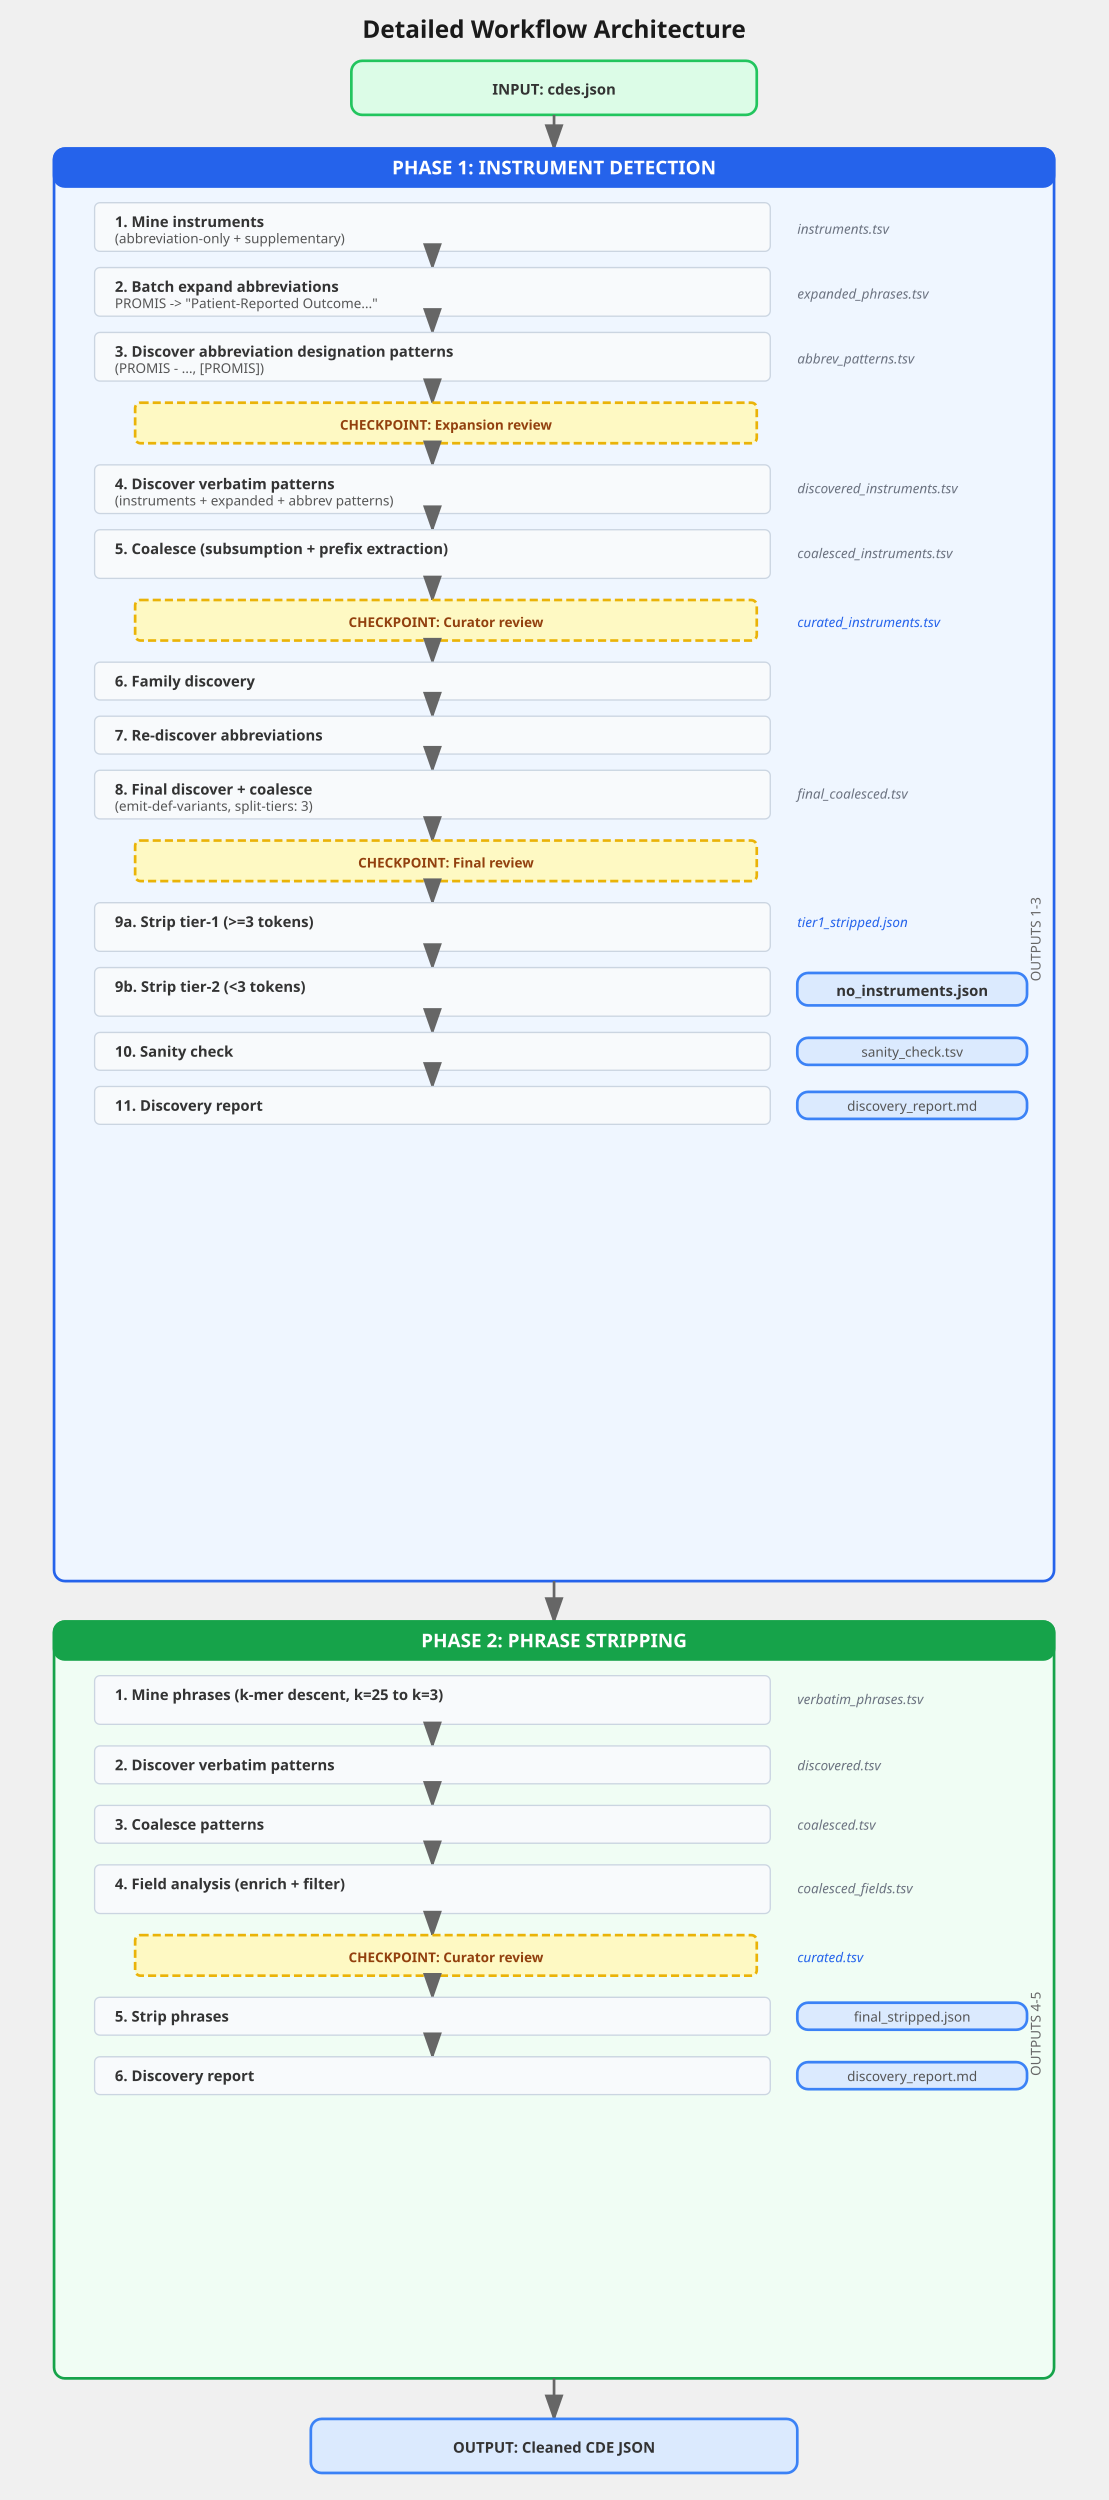
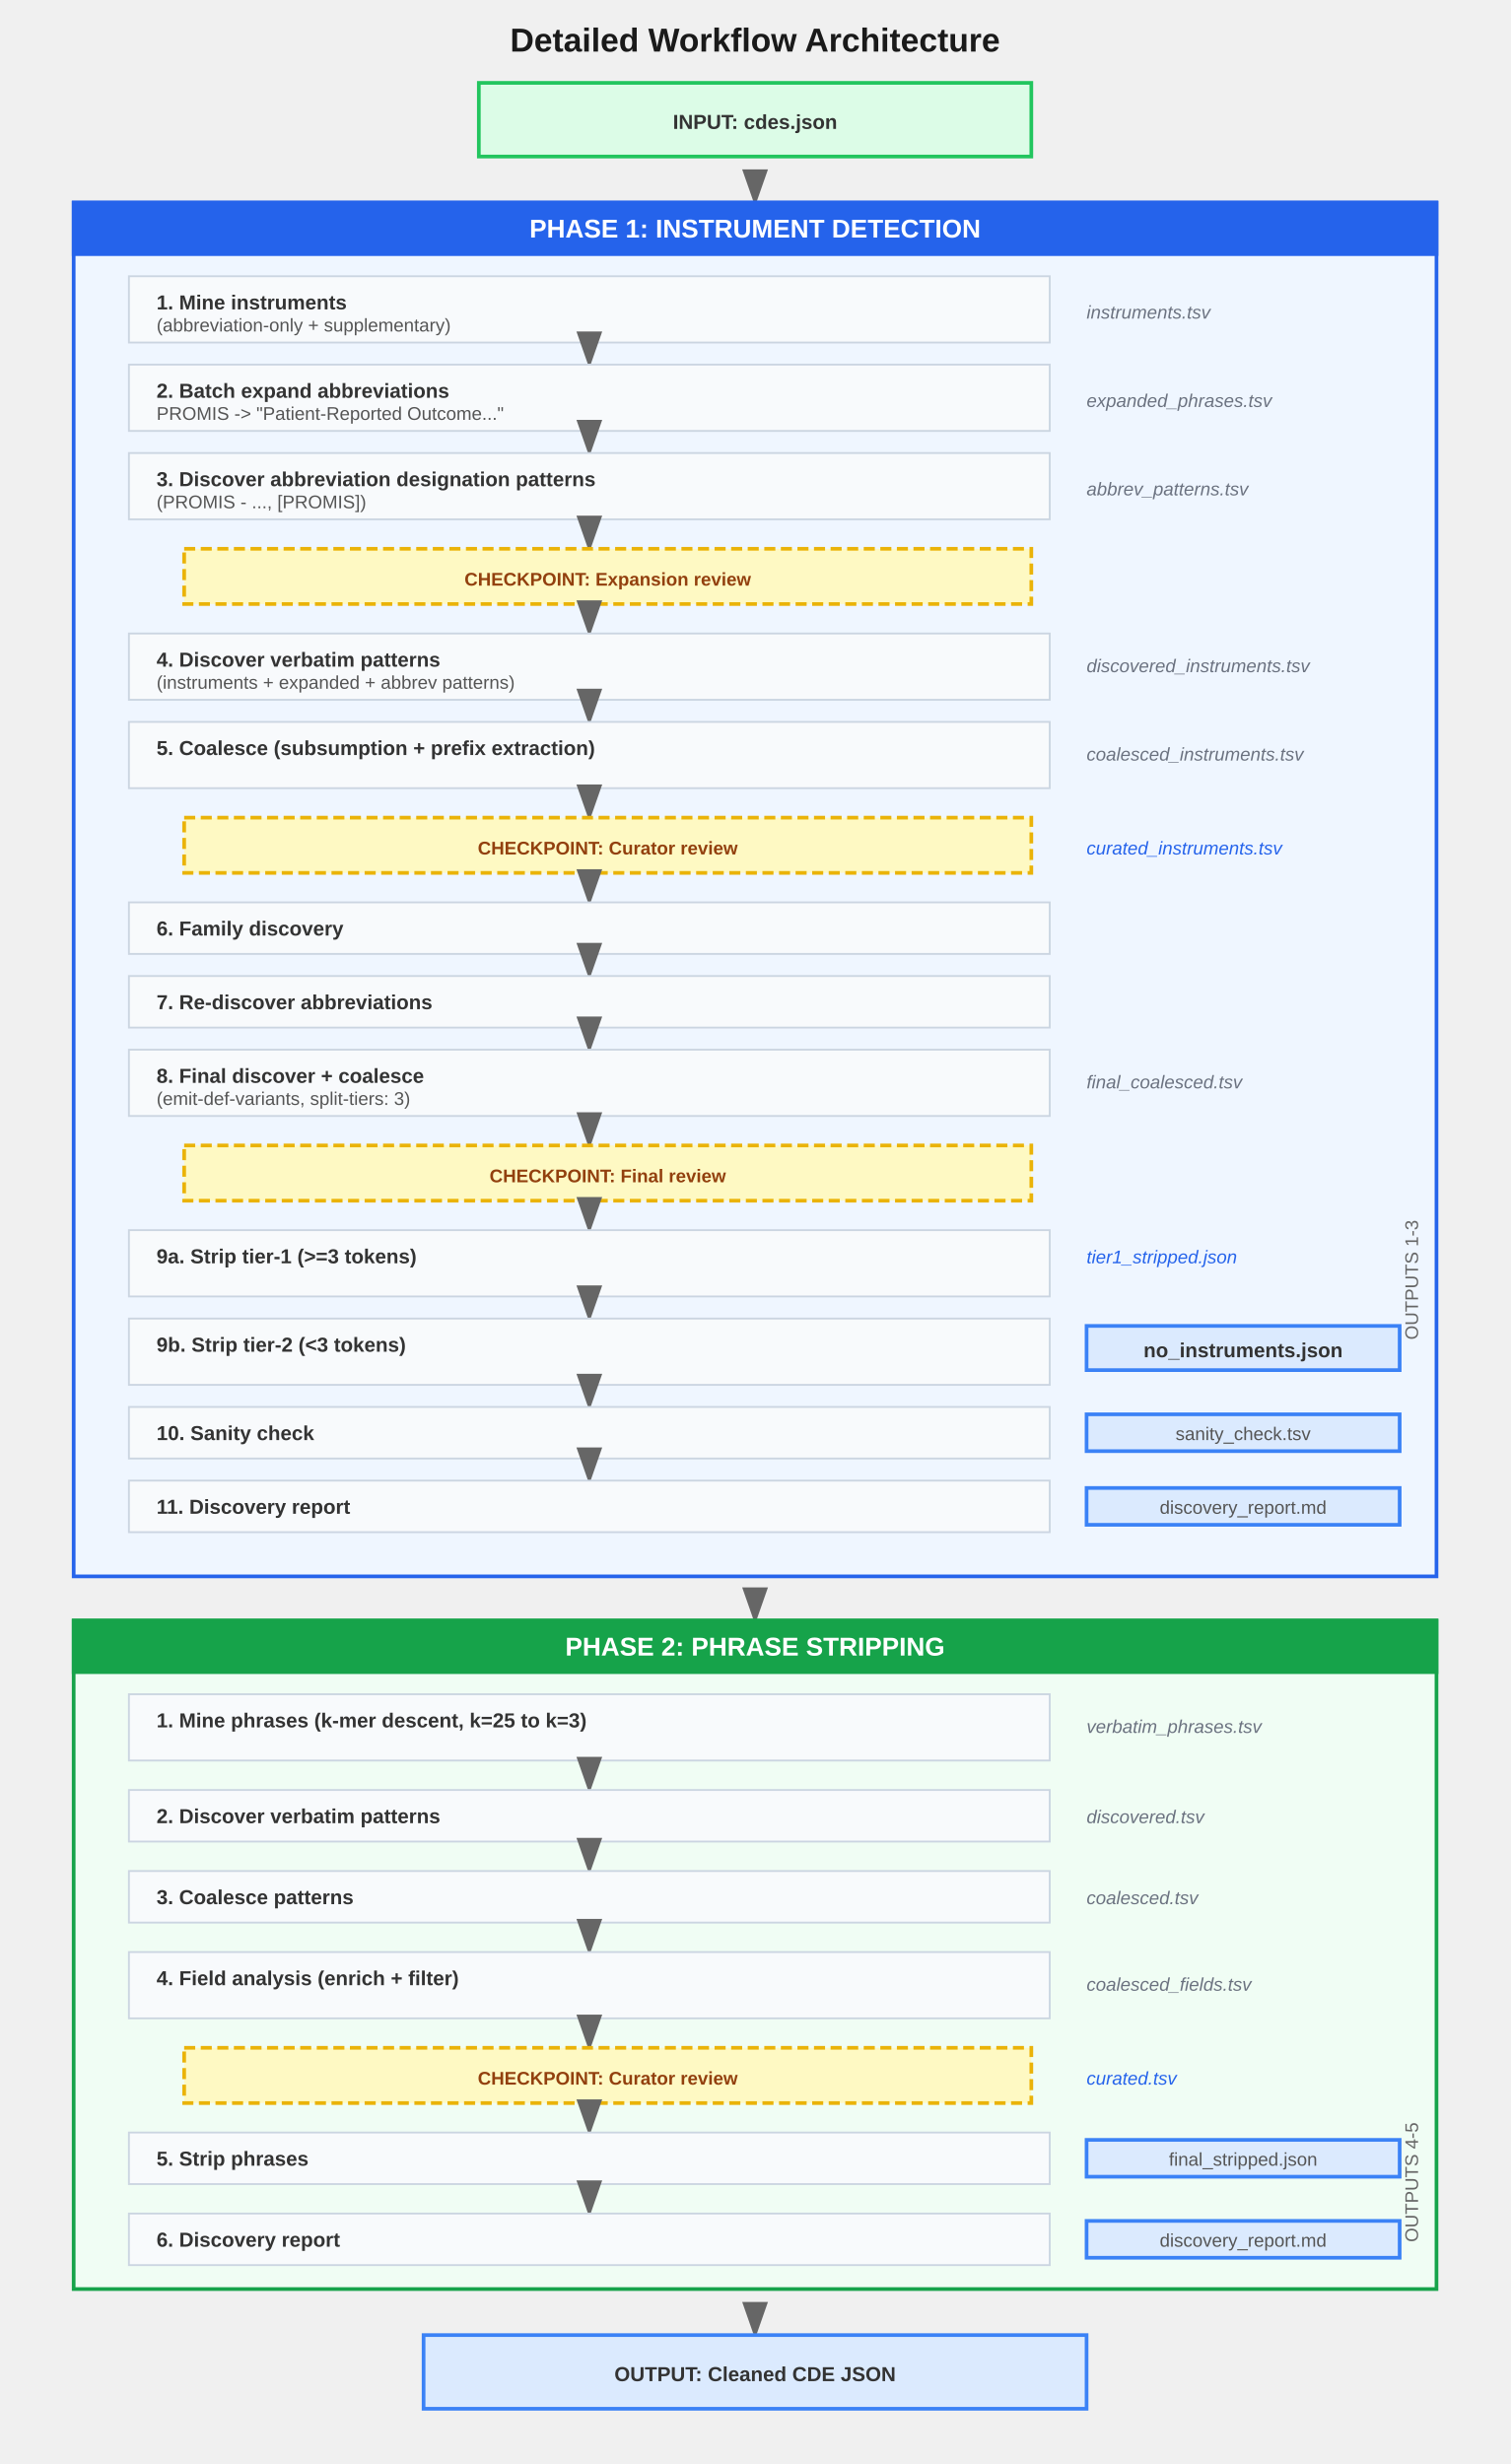
- <svg xmlns="http://www.w3.org/2000/svg" viewBox="0 0 820 1850" width="820" height="1850">
-   <defs>
-     <style>
-       .title { font: bold 18px sans-serif; fill: #1a1a1a; }
-       .phase-title { font: bold 14px sans-serif; fill: #ffffff; }
-       .step-title { font: bold 11px sans-serif; fill: #333333; }
-       .step-text { font: 10px sans-serif; fill: #555555; }
-       .arrow { stroke: #666666; stroke-width: 2; fill: none; marker-end: url(#arrowhead); }
-       .phase-box { stroke-width: 2; rx: 8; }
-       .step-box { fill: #f8fafc; stroke: #cbd5e1; stroke-width: 1; rx: 4; }
-       .checkpoint-box { fill: #fef9c3; stroke: #eab308; stroke-width: 2; rx: 4; stroke-dasharray: 6,3; }
-       .input-box { fill: #dcfce7; stroke: #22c55e; stroke-width: 2; rx: 8; }
-       .output-box { fill: #dbeafe; stroke: #3b82f6; stroke-width: 2; rx: 8; }
-       .output-label { font: italic 10px sans-serif; fill: #2563eb; }
-       .file-label { font: italic 10px sans-serif; fill: #6b7280; }
-       .checkpoint-text { font: bold 10px sans-serif; fill: #92400e; }
-       .detail-text { font: 10px sans-serif; fill: #666666; }
-     </style>
-     <marker id="arrowhead" markerWidth="10" markerHeight="7" refX="9" refY="3.5" orient="auto">
-       <polygon points="0 0, 10 3.5, 0 7" fill="#666666" />
-     </marker>
-   </defs>
-   <text x="410" y="28" text-anchor="middle" class="title">Detailed Workflow Architecture</text>
-   <rect x="260" y="45" width="300" height="40" class="input-box" />
-   <text x="410" y="70" text-anchor="middle" class="step-title">INPUT: cdes.json</text>
-   <path d="M410,85 L410,110" class="arrow" />
-   <rect x="40" y="110" width="740" height="1060" fill="#eff6ff" class="phase-box" style="stroke: #2563eb;" />
-   <rect x="40" y="110" width="740" height="28" fill="#2563eb" class="phase-box" style="stroke: #2563eb;" />
-   <text x="410" y="129" text-anchor="middle" class="phase-title">PHASE 1: INSTRUMENT DETECTION</text>
-   <rect x="70" y="150" width="500" height="36" class="step-box" />
-   <text x="85" y="168" class="step-title">1. Mine instruments</text>
-   <text x="85" y="180" class="step-text">(abbreviation-only + supplementary)</text>
-   <text x="590" y="173" class="file-label">instruments.tsv</text>
-   <path d="M320,186 L320,198" class="arrow" />
-   <rect x="70" y="198" width="500" height="36" class="step-box" />
-   <text x="85" y="216" class="step-title">2. Batch expand abbreviations</text>
-   <text x="85" y="228" class="step-text">PROMIS -&gt; "Patient-Reported Outcome..."</text>
-   <text x="590" y="221" class="file-label">expanded_phrases.tsv</text>
-   <path d="M320,234 L320,246" class="arrow" />
-   <rect x="70" y="246" width="500" height="36" class="step-box" />
-   <text x="85" y="264" class="step-title">3. Discover abbreviation designation patterns</text>
-   <text x="85" y="276" class="step-text">(PROMIS - ..., [PROMIS])</text>
-   <text x="590" y="269" class="file-label">abbrev_patterns.tsv</text>
-   <path d="M320,282 L320,298" class="arrow" />
-   <rect x="100" y="298" width="460" height="30" class="checkpoint-box" />
-   <text x="330" y="318" text-anchor="middle" class="checkpoint-text">CHECKPOINT: Expansion review</text>
-   <path d="M320,328 L320,344" class="arrow" />
-   <rect x="70" y="344" width="500" height="36" class="step-box" />
-   <text x="85" y="362" class="step-title">4. Discover verbatim patterns</text>
-   <text x="85" y="374" class="step-text">(instruments + expanded + abbrev patterns)</text>
-   <text x="590" y="365" class="file-label">discovered_instruments.tsv</text>
-   <path d="M320,380 L320,392" class="arrow" />
-   <rect x="70" y="392" width="500" height="36" class="step-box" />
-   <text x="85" y="410" class="step-title">5. Coalesce (subsumption + prefix extraction)</text>
-   <text x="590" y="413" class="file-label">coalesced_instruments.tsv</text>
-   <path d="M320,428 L320,444" class="arrow" />
-   <rect x="100" y="444" width="460" height="30" class="checkpoint-box" />
-   <text x="330" y="464" text-anchor="middle" class="checkpoint-text">CHECKPOINT: Curator review</text>
-   <text x="590" y="464" class="output-label">curated_instruments.tsv</text>
-   <path d="M320,474 L320,490" class="arrow" />
-   <rect x="70" y="490" width="500" height="28" class="step-box" />
-   <text x="85" y="508" class="step-title">6. Family discovery</text>
-   <path d="M320,518 L320,530" class="arrow" />
-   <rect x="70" y="530" width="500" height="28" class="step-box" />
-   <text x="85" y="548" class="step-title">7. Re-discover abbreviations</text>
-   <path d="M320,558 L320,570" class="arrow" />
-   <rect x="70" y="570" width="500" height="36" class="step-box" />
-   <text x="85" y="588" class="step-title">8. Final discover + coalesce</text>
-   <text x="85" y="600" class="step-text">(emit-def-variants, split-tiers: 3)</text>
-   <text x="590" y="591" class="file-label">final_coalesced.tsv</text>
-   <path d="M320,606 L320,622" class="arrow" />
-   <rect x="100" y="622" width="460" height="30" class="checkpoint-box" />
-   <text x="330" y="642" text-anchor="middle" class="checkpoint-text">CHECKPOINT: Final review</text>
-   <path d="M320,652 L320,668" class="arrow" />
-   <rect x="70" y="668" width="500" height="36" class="step-box" />
-   <text x="85" y="686" class="step-title">9a. Strip tier-1 (&gt;=3 tokens)</text>
-   <text x="590" y="686" class="output-label">tier1_stripped.json</text>
-   <path d="M320,704 L320,716" class="arrow" />
-   <rect x="70" y="716" width="500" height="36" class="step-box" />
-   <text x="85" y="734" class="step-title">9b. Strip tier-2 (&lt;3 tokens)</text>
-   <rect x="590" y="720" width="170" height="24" class="output-box" />
-   <text x="675" y="737" text-anchor="middle" class="step-title">no_instruments.json</text>
-   <path d="M320,752 L320,764" class="arrow" />
-   <rect x="70" y="764" width="500" height="28" class="step-box" />
-   <text x="85" y="782" class="step-title">10. Sanity check</text>
-   <rect x="590" y="768" width="170" height="20" class="output-box" />
-   <text x="675" y="782" text-anchor="middle" class="step-text">sanity_check.tsv</text>
-   <path d="M320,792 L320,804" class="arrow" />
-   <rect x="70" y="804" width="500" height="28" class="step-box" />
-   <text x="85" y="822" class="step-title">11. Discovery report</text>
-   <rect x="590" y="808" width="170" height="20" class="output-box" />
-   <text x="675" y="822" text-anchor="middle" class="step-text">discovery_report.md</text>
-   <text x="770" y="695" class="detail-text" text-anchor="middle" transform="rotate(-90, 770, 695)">OUTPUTS 1-3</text>
-   <path d="M410,1170 L410,1200" class="arrow" />
-   <rect x="40" y="1200" width="740" height="560" fill="#f0fdf4" class="phase-box" style="stroke: #16a34a;" />
-   <rect x="40" y="1200" width="740" height="28" fill="#16a34a" class="phase-box" style="stroke: #16a34a;" />
-   <text x="410" y="1219" text-anchor="middle" class="phase-title">PHASE 2: PHRASE STRIPPING</text>
-   <rect x="70" y="1240" width="500" height="36" class="step-box" />
-   <text x="85" y="1258" class="step-title">1. Mine phrases (k-mer descent, k=25 to k=3)</text>
-   <text x="590" y="1261" class="file-label">verbatim_phrases.tsv</text>
-   <path d="M320,1276 L320,1292" class="arrow" />
-   <rect x="70" y="1292" width="500" height="28" class="step-box" />
-   <text x="85" y="1310" class="step-title">2. Discover verbatim patterns</text>
-   <text x="590" y="1310" class="file-label">discovered.tsv</text>
-   <path d="M320,1320 L320,1336" class="arrow" />
-   <rect x="70" y="1336" width="500" height="28" class="step-box" />
-   <text x="85" y="1354" class="step-title">3. Coalesce patterns</text>
-   <text x="590" y="1354" class="file-label">coalesced.tsv</text>
-   <path d="M320,1364 L320,1380" class="arrow" />
-   <rect x="70" y="1380" width="500" height="36" class="step-box" />
-   <text x="85" y="1398" class="step-title">4. Field analysis (enrich + filter)</text>
-   <text x="590" y="1401" class="file-label">coalesced_fields.tsv</text>
-   <path d="M320,1416 L320,1432" class="arrow" />
-   <rect x="100" y="1432" width="460" height="30" class="checkpoint-box" />
-   <text x="330" y="1452" text-anchor="middle" class="checkpoint-text">CHECKPOINT: Curator review</text>
-   <text x="590" y="1452" class="output-label">curated.tsv</text>
-   <path d="M320,1462 L320,1478" class="arrow" />
-   <rect x="70" y="1478" width="500" height="28" class="step-box" />
-   <text x="85" y="1496" class="step-title">5. Strip phrases</text>
-   <rect x="590" y="1482" width="170" height="20" class="output-box" />
-   <text x="675" y="1496" text-anchor="middle" class="step-text">final_stripped.json</text>
-   <path d="M320,1506 L320,1522" class="arrow" />
-   <rect x="70" y="1522" width="500" height="28" class="step-box" />
-   <text x="85" y="1540" class="step-title">6. Discovery report</text>
-   <rect x="590" y="1526" width="170" height="20" class="output-box" />
-   <text x="675" y="1540" text-anchor="middle" class="step-text">discovery_report.md</text>
-   <text x="770" y="1505" class="detail-text" text-anchor="middle" transform="rotate(-90, 770, 1505)">OUTPUTS 4-5</text>
-   <path d="M410,1760 L410,1790" class="arrow" />
-   <rect x="230" y="1790" width="360" height="40" class="output-box" />
-   <text x="410" y="1815" text-anchor="middle" class="step-title">OUTPUT: Cleaned CDE JSON</text>
+ <svg xmlns="http://www.w3.org/2000/svg" id="Layer_1" version="1.1" viewBox="0 0 820 1338">
+   <text transform="translate(276.97 28)" fill="#1a1a1a" font-family="Arial-BoldMT, Arial" font-size="18" font-weight="700" isolation="isolate">
+     <tspan x="0" y="0">Detailed Workflow Architecture</tspan>
+   </text>
+   <rect x="260" y="45" width="300" height="40" fill="#dcfce7" stroke="#22c55e" stroke-width="2" />
+   <text transform="translate(365.38 70)" fill="#333" font-family="Arial-BoldMT, Arial" font-size="11" font-weight="700" isolation="isolate">
+     <tspan x="0" y="0">INPUT: cdes.json</tspan>
+   </text>
+   <path d="" fill="none" />
+   <polygon points="417 92 410 112 403 92 417 92" fill="#666" />
+   <path d="M410,110" fill="#666" />
+   <rect x="40" y="110" width="740" height="746" fill="#eff6ff" stroke="#2563eb" stroke-width="2" />
+   <rect x="40" y="110" width="740" height="28" fill="#2563eb" stroke="#2563eb" stroke-width="2" />
+   <text transform="translate(287.49 129)" fill="#fff" font-family="Arial-BoldMT, Arial" font-size="14" font-weight="700" isolation="isolate">
+     <tspan x="0" y="0">PHASE 1: INSTRUMENT DETECTION</tspan>
+   </text>
+   <rect x="70" y="150" width="500" height="36" fill="#f8fafc" stroke="#cbd5e1" />
+   <text transform="translate(85 168)" fill="#333" font-family="Arial-BoldMT, Arial" font-size="11" font-weight="700" isolation="isolate">
+     <tspan x="0" y="0">1. Mine instruments</tspan>
+   </text>
+   <text transform="translate(85 180)" fill="#555" font-family="ArialMT, Arial" font-size="10" isolation="isolate">
+     <tspan x="0" y="0">(abbreviation-only + supplementary)</tspan>
+   </text>
+   <text transform="translate(590 173)" fill="#6b7280" font-family="Arial-ItalicMT, Arial" font-size="10" font-style="italic" isolation="isolate">
+     <tspan x="0" y="0">instruments.tsv</tspan>
+   </text>
+   <path d="" fill="none" />
+   <polygon points="327 180 320 200 313 180 327 180" fill="#666" />
+   <path d="M320,198" fill="#666" />
+   <rect x="70" y="198" width="500" height="36" fill="#f8fafc" stroke="#cbd5e1" />
+   <text transform="translate(85 216)" fill="#333" font-family="Arial-BoldMT, Arial" font-size="11" font-weight="700" isolation="isolate">
+     <tspan x="0" y="0">2. Batch expand abbreviations</tspan>
+   </text>
+   <text transform="translate(85 228)" fill="#555" font-family="ArialMT, Arial" font-size="10" isolation="isolate">
+     <tspan x="0" y="0">PROMIS -&gt; "Patient-Reported Outcome..."</tspan>
+   </text>
+   <text transform="translate(590 221)" fill="#6b7280" font-family="Arial-ItalicMT, Arial" font-size="10" font-style="italic" isolation="isolate">
+     <tspan x="0" y="0">expanded_phrases.tsv</tspan>
+   </text>
+   <path d="" fill="none" />
+   <polygon points="327 228 320 248 313 228 327 228" fill="#666" />
+   <path d="M320,246" fill="#666" />
+   <rect x="70" y="246" width="500" height="36" fill="#f8fafc" stroke="#cbd5e1" />
+   <text transform="translate(85 264)" fill="#333" font-family="Arial-BoldMT, Arial" font-size="11" font-weight="700" isolation="isolate">
+     <tspan x="0" y="0">3. Discover abbreviation designation patterns</tspan>
+   </text>
+   <text transform="translate(85 276)" fill="#555" font-family="ArialMT, Arial" font-size="10" isolation="isolate">
+     <tspan x="0" y="0">(PROMIS - ..., [PROMIS])</tspan>
+   </text>
+   <text transform="translate(590 269)" fill="#6b7280" font-family="Arial-ItalicMT, Arial" font-size="10" font-style="italic" isolation="isolate">
+     <tspan x="0" y="0">abbrev_patterns.tsv</tspan>
+   </text>
+   <path d="" fill="none" />
+   <polygon points="327 280 320 300 313 280 327 280" fill="#666" />
+   <path d="M320,298" fill="#666" />
+   <rect x="100" y="298" width="460" height="30" fill="#fef9c3" stroke="#eab308" stroke-dasharray="6 3" stroke-width="2" />
+   <text transform="translate(252.2 318)" fill="#92400e" font-family="Arial-BoldMT, Arial" font-size="10" font-weight="700" isolation="isolate">
+     <tspan x="0" y="0">CHECKPOINT: Expansion review</tspan>
+   </text>
+   <path d="" fill="none" />
+   <polygon points="327 326 320 346 313 326 327 326" fill="#666" />
+   <path d="M320,344" fill="#666" />
+   <rect x="70" y="344" width="500" height="36" fill="#f8fafc" stroke="#cbd5e1" />
+   <text transform="translate(85 362)" fill="#333" font-family="Arial-BoldMT, Arial" font-size="11" font-weight="700" isolation="isolate">
+     <tspan x="0" y="0">4. Discover verbatim patterns</tspan>
+   </text>
+   <text transform="translate(85 374)" fill="#555" font-family="ArialMT, Arial" font-size="10" isolation="isolate">
+     <tspan x="0" y="0">(instruments + expanded + abbrev patterns)</tspan>
+   </text>
+   <text transform="translate(590 365)" fill="#6b7280" font-family="Arial-ItalicMT, Arial" font-size="10" font-style="italic" isolation="isolate">
+     <tspan x="0" y="0">discovered_instruments.tsv</tspan>
+   </text>
+   <path d="" fill="none" />
+   <polygon points="327 374 320 394 313 374 327 374" fill="#666" />
+   <path d="M320,392" fill="#666" />
+   <rect x="70" y="392" width="500" height="36" fill="#f8fafc" stroke="#cbd5e1" />
+   <text transform="translate(85 410)" fill="#333" font-family="Arial-BoldMT, Arial" font-size="11" font-weight="700" isolation="isolate">
+     <tspan x="0" y="0">5. Coalesce (subsumption + prefix extraction)</tspan>
+   </text>
+   <text transform="translate(590 413)" fill="#6b7280" font-family="Arial-ItalicMT, Arial" font-size="10" font-style="italic" isolation="isolate">
+     <tspan x="0" y="0">coalesced_instruments.tsv</tspan>
+   </text>
+   <path d="" fill="none" />
+   <polygon points="327 426 320 446 313 426 327 426" fill="#666" />
+   <path d="M320,444" fill="#666" />
+   <rect x="100" y="444" width="460" height="30" fill="#fef9c3" stroke="#eab308" stroke-dasharray="6 3" stroke-width="2" />
+   <text transform="translate(259.43 464)" fill="#92400e" font-family="Arial-BoldMT, Arial" font-size="10" font-weight="700" isolation="isolate">
+     <tspan x="0" y="0">CHECKPOINT: Curator review</tspan>
+   </text>
+   <text transform="translate(590 464)" fill="#2563eb" font-family="Arial-ItalicMT, Arial" font-size="10" font-style="italic" isolation="isolate">
+     <tspan x="0" y="0">curated_instruments.tsv</tspan>
+   </text>
+   <path d="" fill="none" />
+   <polygon points="327 472 320 492 313 472 327 472" fill="#666" />
+   <path d="M320,490" fill="#666" />
+   <rect x="70" y="490" width="500" height="28" fill="#f8fafc" stroke="#cbd5e1" />
+   <text transform="translate(85 508)" fill="#333" font-family="Arial-BoldMT, Arial" font-size="11" font-weight="700" isolation="isolate">
+     <tspan x="0" y="0">6. Family discovery</tspan>
+   </text>
+   <path d="" fill="none" />
+   <polygon points="327 512 320 532 313 512 327 512" fill="#666" />
+   <path d="M320,530" fill="#666" />
+   <rect x="70" y="530" width="500" height="28" fill="#f8fafc" stroke="#cbd5e1" />
+   <text transform="translate(85 548)" fill="#333" font-family="Arial-BoldMT, Arial" font-size="11" font-weight="700" isolation="isolate">
+     <tspan x="0" y="0">7. Re-discover abbreviations</tspan>
+   </text>
+   <path d="" fill="none" />
+   <polygon points="327 552 320 572 313 552 327 552" fill="#666" />
+   <path d="M320,570" fill="#666" />
+   <rect x="70" y="570" width="500" height="36" fill="#f8fafc" stroke="#cbd5e1" />
+   <text transform="translate(85 588)" fill="#333" font-family="Arial-BoldMT, Arial" font-size="11" font-weight="700" isolation="isolate">
+     <tspan x="0" y="0">8. Final discover + coalesce</tspan>
+   </text>
+   <text transform="translate(85 600)" fill="#555" font-family="ArialMT, Arial" font-size="10" isolation="isolate">
+     <tspan x="0" y="0">(emit-def-variants, split-tiers: 3)</tspan>
+   </text>
+   <text transform="translate(590 591)" fill="#6b7280" font-family="Arial-ItalicMT, Arial" font-size="10" font-style="italic" isolation="isolate">
+     <tspan x="0" y="0">final_coalesced.tsv</tspan>
+   </text>
+   <path d="" fill="none" />
+   <polygon points="327 604 320 624 313 604 327 604" fill="#666" />
+   <path d="M320,622" fill="#666" />
+   <rect x="100" y="622" width="460" height="30" fill="#fef9c3" stroke="#eab308" stroke-dasharray="6 3" stroke-width="2" />
+   <text transform="translate(265.82 642)" fill="#92400e" font-family="Arial-BoldMT, Arial" font-size="10" font-weight="700" isolation="isolate">
+     <tspan x="0" y="0">CHECKPOINT: Final review</tspan>
+   </text>
+   <path d="" fill="none" />
+   <polygon points="327 650 320 670 313 650 327 650" fill="#666" />
+   <path d="M320,668" fill="#666" />
+   <rect x="70" y="668" width="500" height="36" fill="#f8fafc" stroke="#cbd5e1" />
+   <text transform="translate(85 686)" fill="#333" font-family="Arial-BoldMT, Arial" font-size="11" font-weight="700" isolation="isolate">
+     <tspan x="0" y="0">9a. Strip tier-1 (&gt;=3 tokens)</tspan>
+   </text>
+   <text transform="translate(590 686)" fill="#2563eb" font-family="Arial-ItalicMT, Arial" font-size="10" font-style="italic" isolation="isolate">
+     <tspan x="0" y="0">tier1_stripped.json</tspan>
+   </text>
+   <path d="" fill="none" />
+   <polygon points="327 698 320 718 313 698 327 698" fill="#666" />
+   <path d="M320,716" fill="#666" />
+   <rect x="70" y="716" width="500" height="36" fill="#f8fafc" stroke="#cbd5e1" />
+   <text transform="translate(85 734)" fill="#333" font-family="Arial-BoldMT, Arial" font-size="11" font-weight="700" isolation="isolate">
+     <tspan x="0" y="0">9b. Strip tier-2 (&lt;3 tokens)</tspan>
+   </text>
+   <rect x="590" y="720" width="170" height="24" fill="#dbeafe" stroke="#3b82f6" stroke-width="2" />
+   <text transform="translate(620.91 737)" fill="#333" font-family="Arial-BoldMT, Arial" font-size="11" font-weight="700" isolation="isolate">
+     <tspan x="0" y="0">no_instruments.json</tspan>
+   </text>
+   <path d="" fill="none" />
+   <polygon points="327 746 320 766 313 746 327 746" fill="#666" />
+   <path d="M320,764" fill="#666" />
+   <rect x="70" y="764" width="500" height="28" fill="#f8fafc" stroke="#cbd5e1" />
+   <text transform="translate(85 782)" fill="#333" font-family="Arial-BoldMT, Arial" font-size="11" font-weight="700" isolation="isolate">
+     <tspan x="0" y="0">10. Sanity check</tspan>
+   </text>
+   <rect x="590" y="768" width="170" height="20" fill="#dbeafe" stroke="#3b82f6" stroke-width="2" />
+   <text transform="translate(638.32 782)" fill="#555" font-family="ArialMT, Arial" font-size="10" isolation="isolate">
+     <tspan x="0" y="0">sanity_check.tsv</tspan>
+   </text>
+   <path d="" fill="none" />
+   <polygon points="327 786 320 806 313 786 327 786" fill="#666" />
+   <path d="M320,804" fill="#666" />
+   <rect x="70" y="804" width="500" height="28" fill="#f8fafc" stroke="#cbd5e1" />
+   <text transform="translate(85 822)" fill="#333" font-family="Arial-BoldMT, Arial" font-size="11" font-weight="700" isolation="isolate">
+     <tspan x="0" y="0">11. Discovery report</tspan>
+   </text>
+   <rect x="590" y="808" width="170" height="20" fill="#dbeafe" stroke="#3b82f6" stroke-width="2" />
+   <text transform="translate(629.7 822)" fill="#555" font-family="ArialMT, Arial" font-size="10" isolation="isolate">
+     <tspan x="0" y="0">discovery_report.md</tspan>
+   </text>
+   <text transform="translate(770 727.5) rotate(-90)" fill="#666" font-family="ArialMT, Arial" font-size="10" isolation="isolate">
+     <tspan x="0" y="0">OUTPUTS 1-3</tspan>
+   </text>
+   <path d="" fill="none" />
+   <polygon points="417 862 410 882 403 862 417 862" fill="#666" />
+   <path d="M410,880" fill="#666" />
+   <rect x="40" y="880" width="740" height="363" fill="#f0fdf4" stroke="#16a34a" stroke-width="2" />
+   <rect x="40" y="880" width="740" height="28" fill="#16a34a" stroke="#16a34a" stroke-width="2" />
+   <text transform="translate(306.92 899)" fill="#fff" font-family="Arial-BoldMT, Arial" font-size="14" font-weight="700" isolation="isolate">
+     <tspan x="0" y="0">PHASE 2: PHRASE STRIPPING</tspan>
+   </text>
+   <rect x="70" y="920" width="500" height="36" fill="#f8fafc" stroke="#cbd5e1" />
+   <text transform="translate(85 938)" fill="#333" font-family="Arial-BoldMT, Arial" font-size="11" font-weight="700" isolation="isolate">
+     <tspan x="0" y="0">1. Mine phrases (k-mer descent, k=25 to k=3)</tspan>
+   </text>
+   <text transform="translate(590 941)" fill="#6b7280" font-family="Arial-ItalicMT, Arial" font-size="10" font-style="italic" isolation="isolate">
+     <tspan x="0" y="0">verbatim_phrases.tsv</tspan>
+   </text>
+   <path d="" fill="none" />
+   <polygon points="327 954 320 974 313 954 327 954" fill="#666" />
+   <path d="M320,972" fill="#666" />
+   <rect x="70" y="972" width="500" height="28" fill="#f8fafc" stroke="#cbd5e1" />
+   <text transform="translate(85 990)" fill="#333" font-family="Arial-BoldMT, Arial" font-size="11" font-weight="700" isolation="isolate">
+     <tspan x="0" y="0">2. Discover verbatim patterns</tspan>
+   </text>
+   <text transform="translate(590 990)" fill="#6b7280" font-family="Arial-ItalicMT, Arial" font-size="10" font-style="italic" isolation="isolate">
+     <tspan x="0" y="0">discovered.tsv</tspan>
+   </text>
+   <path d="" fill="none" />
+   <polygon points="327 998 320 1018 313 998 327 998" fill="#666" />
+   <path d="M320,1016" fill="#666" />
+   <rect x="70" y="1016" width="500" height="28" fill="#f8fafc" stroke="#cbd5e1" />
+   <text transform="translate(85 1034)" fill="#333" font-family="Arial-BoldMT, Arial" font-size="11" font-weight="700" isolation="isolate">
+     <tspan x="0" y="0">3. Coalesce patterns</tspan>
+   </text>
+   <text transform="translate(590 1034)" fill="#6b7280" font-family="Arial-ItalicMT, Arial" font-size="10" font-style="italic" isolation="isolate">
+     <tspan x="0" y="0">coalesced.tsv</tspan>
+   </text>
+   <path d="" fill="none" />
+   <polygon points="327 1042 320 1062 313 1042 327 1042" fill="#666" />
+   <path d="M320,1060" fill="#666" />
+   <rect x="70" y="1060" width="500" height="36" fill="#f8fafc" stroke="#cbd5e1" />
+   <text transform="translate(85 1078)" fill="#333" font-family="Arial-BoldMT, Arial" font-size="11" font-weight="700" isolation="isolate">
+     <tspan x="0" y="0">4. Field analysis (enrich + filter)</tspan>
+   </text>
+   <text transform="translate(590 1081)" fill="#6b7280" font-family="Arial-ItalicMT, Arial" font-size="10" font-style="italic" isolation="isolate">
+     <tspan x="0" y="0">coalesced_fields.tsv</tspan>
+   </text>
+   <path d="" fill="none" />
+   <polygon points="327 1094 320 1114 313 1094 327 1094" fill="#666" />
+   <path d="M320,1112" fill="#666" />
+   <rect x="100" y="1112" width="460" height="30" fill="#fef9c3" stroke="#eab308" stroke-dasharray="6 3" stroke-width="2" />
+   <text transform="translate(259.43 1132)" fill="#92400e" font-family="Arial-BoldMT, Arial" font-size="10" font-weight="700" isolation="isolate">
+     <tspan x="0" y="0">CHECKPOINT: Curator review</tspan>
+   </text>
+   <text transform="translate(590 1132)" fill="#2563eb" font-family="Arial-ItalicMT, Arial" font-size="10" font-style="italic" isolation="isolate">
+     <tspan x="0" y="0">curated.tsv</tspan>
+   </text>
+   <path d="" fill="none" />
+   <polygon points="327 1140 320 1160 313 1140 327 1140" fill="#666" />
+   <path d="M320,1158" fill="#666" />
+   <rect x="70" y="1158" width="500" height="28" fill="#f8fafc" stroke="#cbd5e1" />
+   <text transform="translate(85 1176)" fill="#333" font-family="Arial-BoldMT, Arial" font-size="11" font-weight="700" isolation="isolate">
+     <tspan x="0" y="0">5. Strip phrases</tspan>
+   </text>
+   <rect x="590" y="1162" width="170" height="20" fill="#dbeafe" stroke="#3b82f6" stroke-width="2" />
+   <text transform="translate(634.7 1176)" fill="#555" font-family="ArialMT, Arial" font-size="10" isolation="isolate">
+     <tspan x="0" y="0">final_stripped.json</tspan>
+   </text>
+   <path d="" fill="none" />
+   <polygon points="327 1184 320 1204 313 1184 327 1184" fill="#666" />
+   <path d="M320,1202" fill="#666" />
+   <rect x="70" y="1202" width="500" height="28" fill="#f8fafc" stroke="#cbd5e1" />
+   <text transform="translate(85 1220)" fill="#333" font-family="Arial-BoldMT, Arial" font-size="11" font-weight="700" isolation="isolate">
+     <tspan x="0" y="0">6. Discovery report</tspan>
+   </text>
+   <rect x="590" y="1206" width="170" height="20" fill="#dbeafe" stroke="#3b82f6" stroke-width="2" />
+   <text transform="translate(629.7 1220)" fill="#555" font-family="ArialMT, Arial" font-size="10" isolation="isolate">
+     <tspan x="0" y="0">discovery_report.md</tspan>
+   </text>
+   <text transform="translate(770 1217.5) rotate(-90)" fill="#666" font-family="ArialMT, Arial" font-size="10" isolation="isolate">
+     <tspan x="0" y="0">OUTPUTS 4-5</tspan>
+   </text>
+   <path d="" fill="none" />
+   <polygon points="417 1250 410 1270 403 1250 417 1250" fill="#666" />
+   <path d="M410,1268" fill="#666" />
+   <rect x="230" y="1268" width="360" height="40" fill="#dbeafe" stroke="#3b82f6" stroke-width="2" />
+   <text transform="translate(333.6 1293)" fill="#333" font-family="Arial-BoldMT, Arial" font-size="11" font-weight="700" isolation="isolate">
+     <tspan x="0" y="0">OUTPUT: Cleaned CDE JSON</tspan>
+   </text>
</svg>
